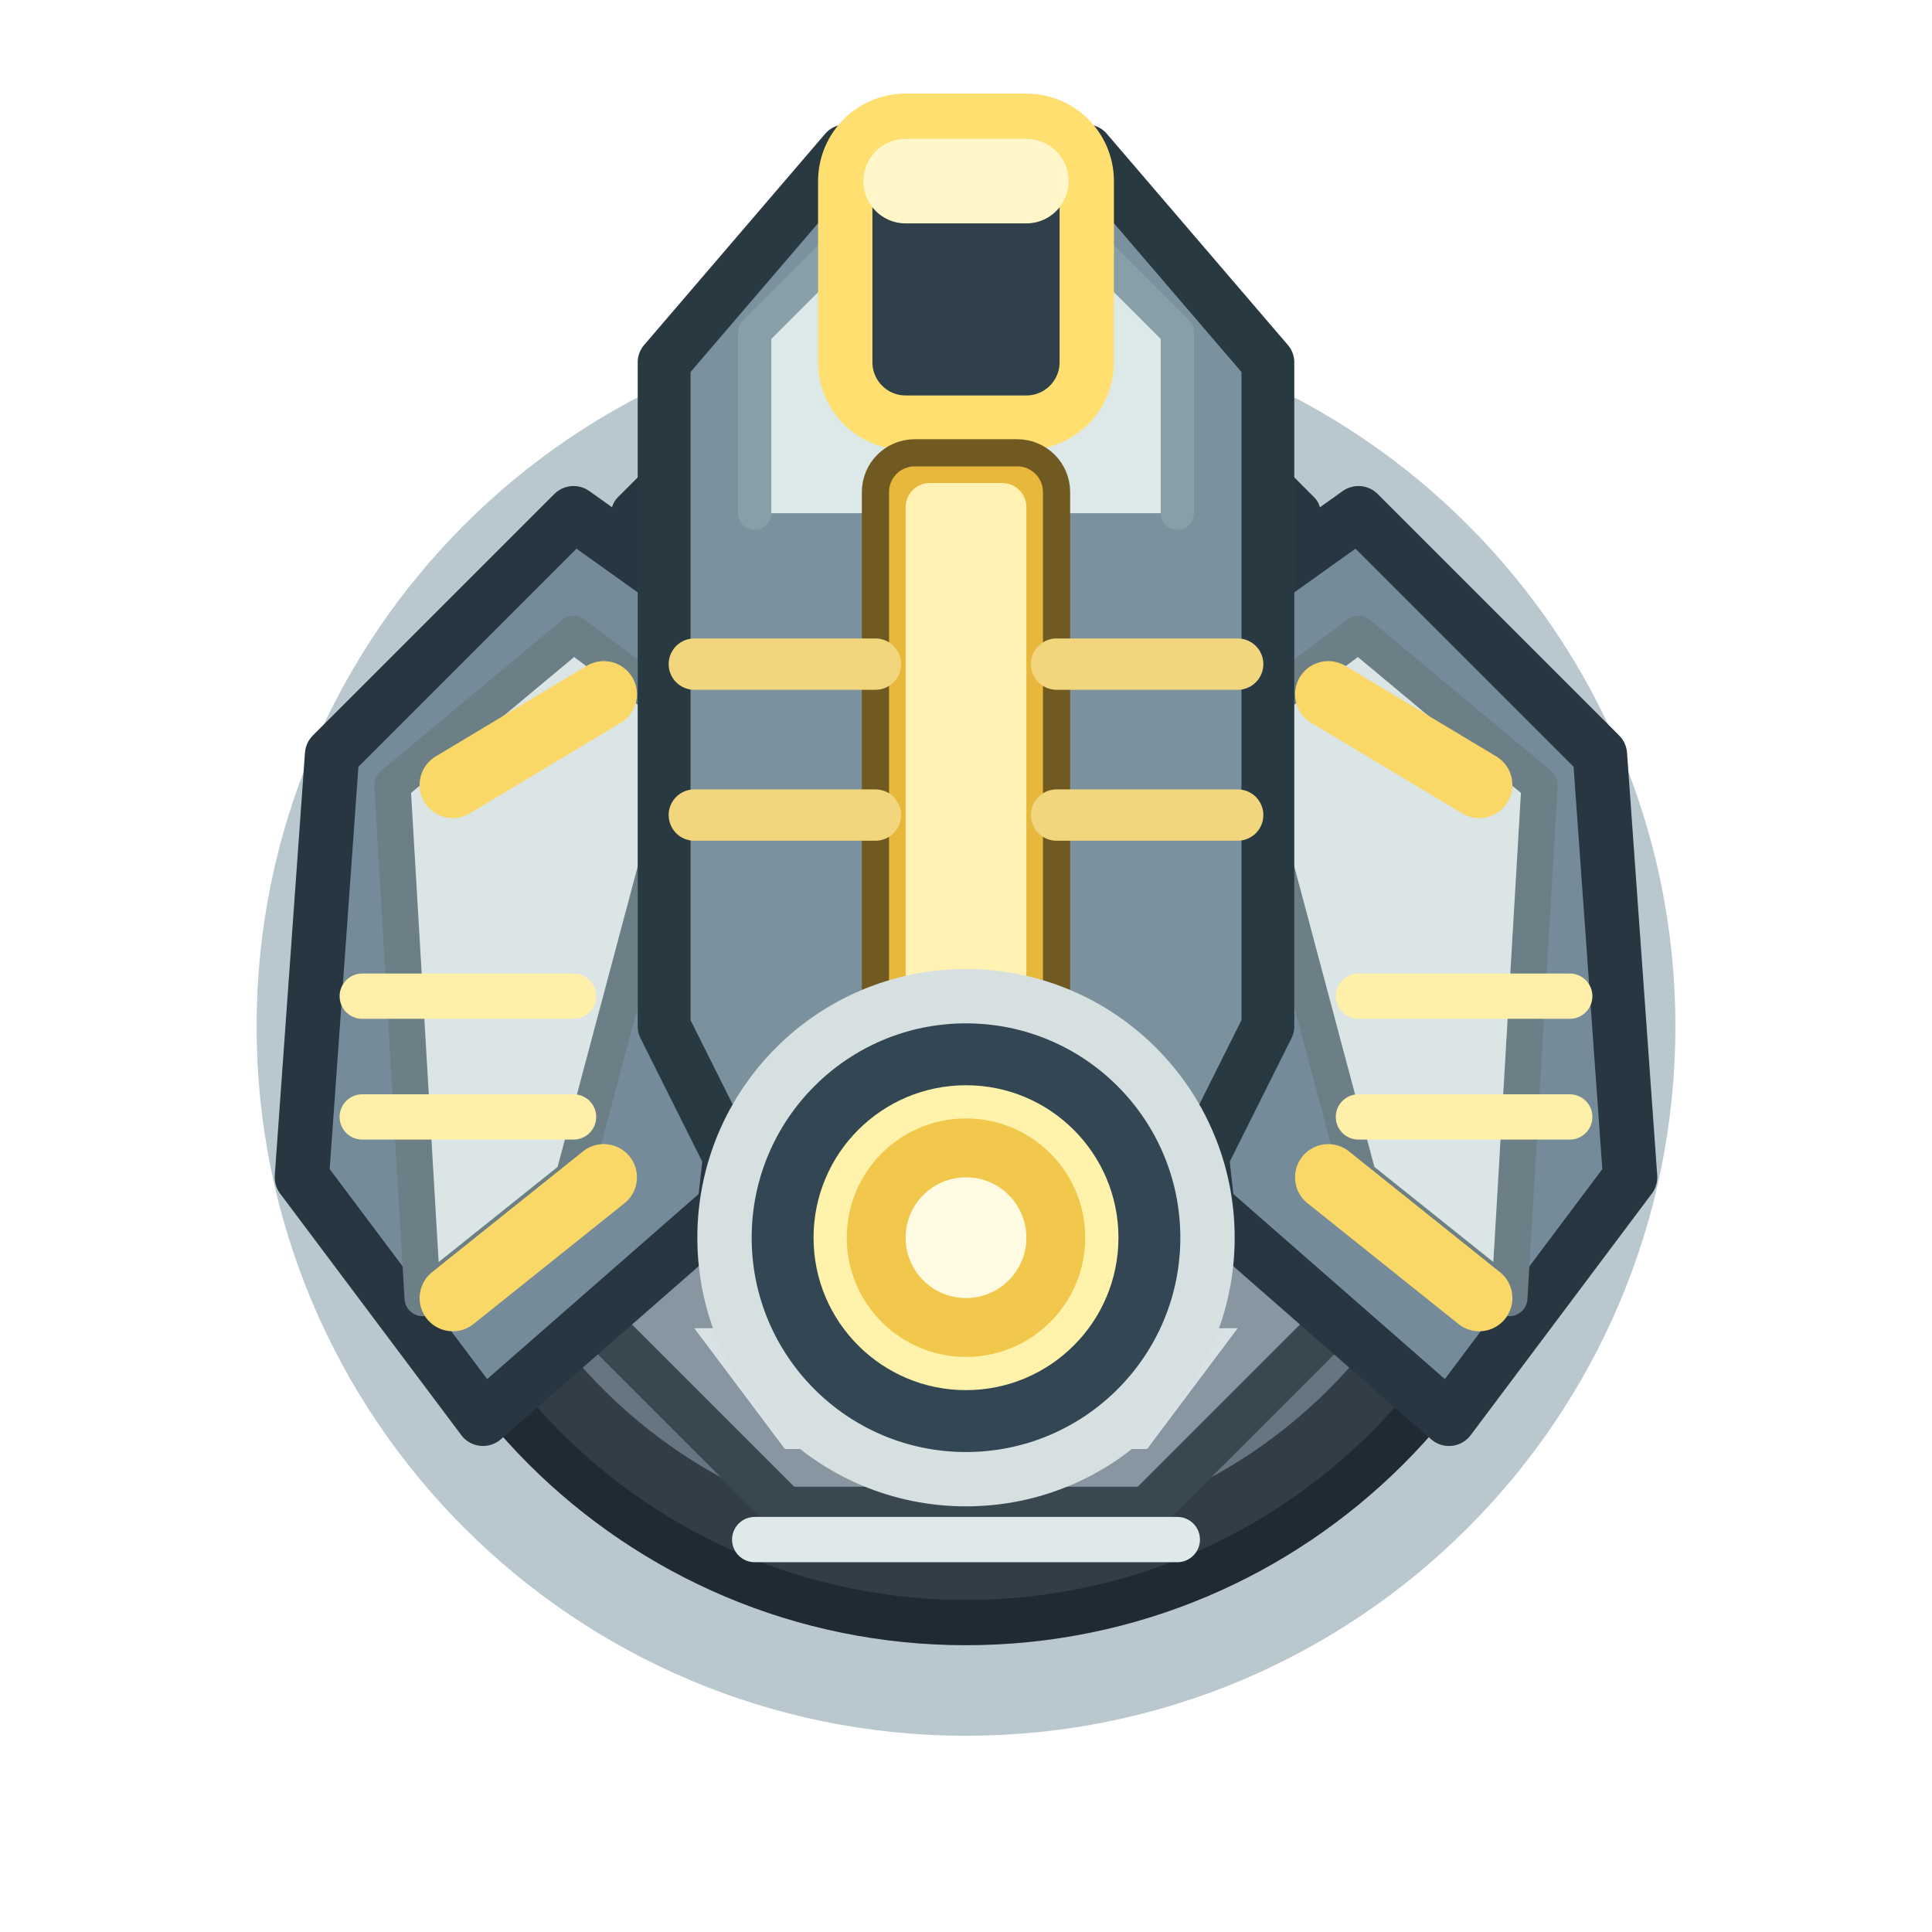
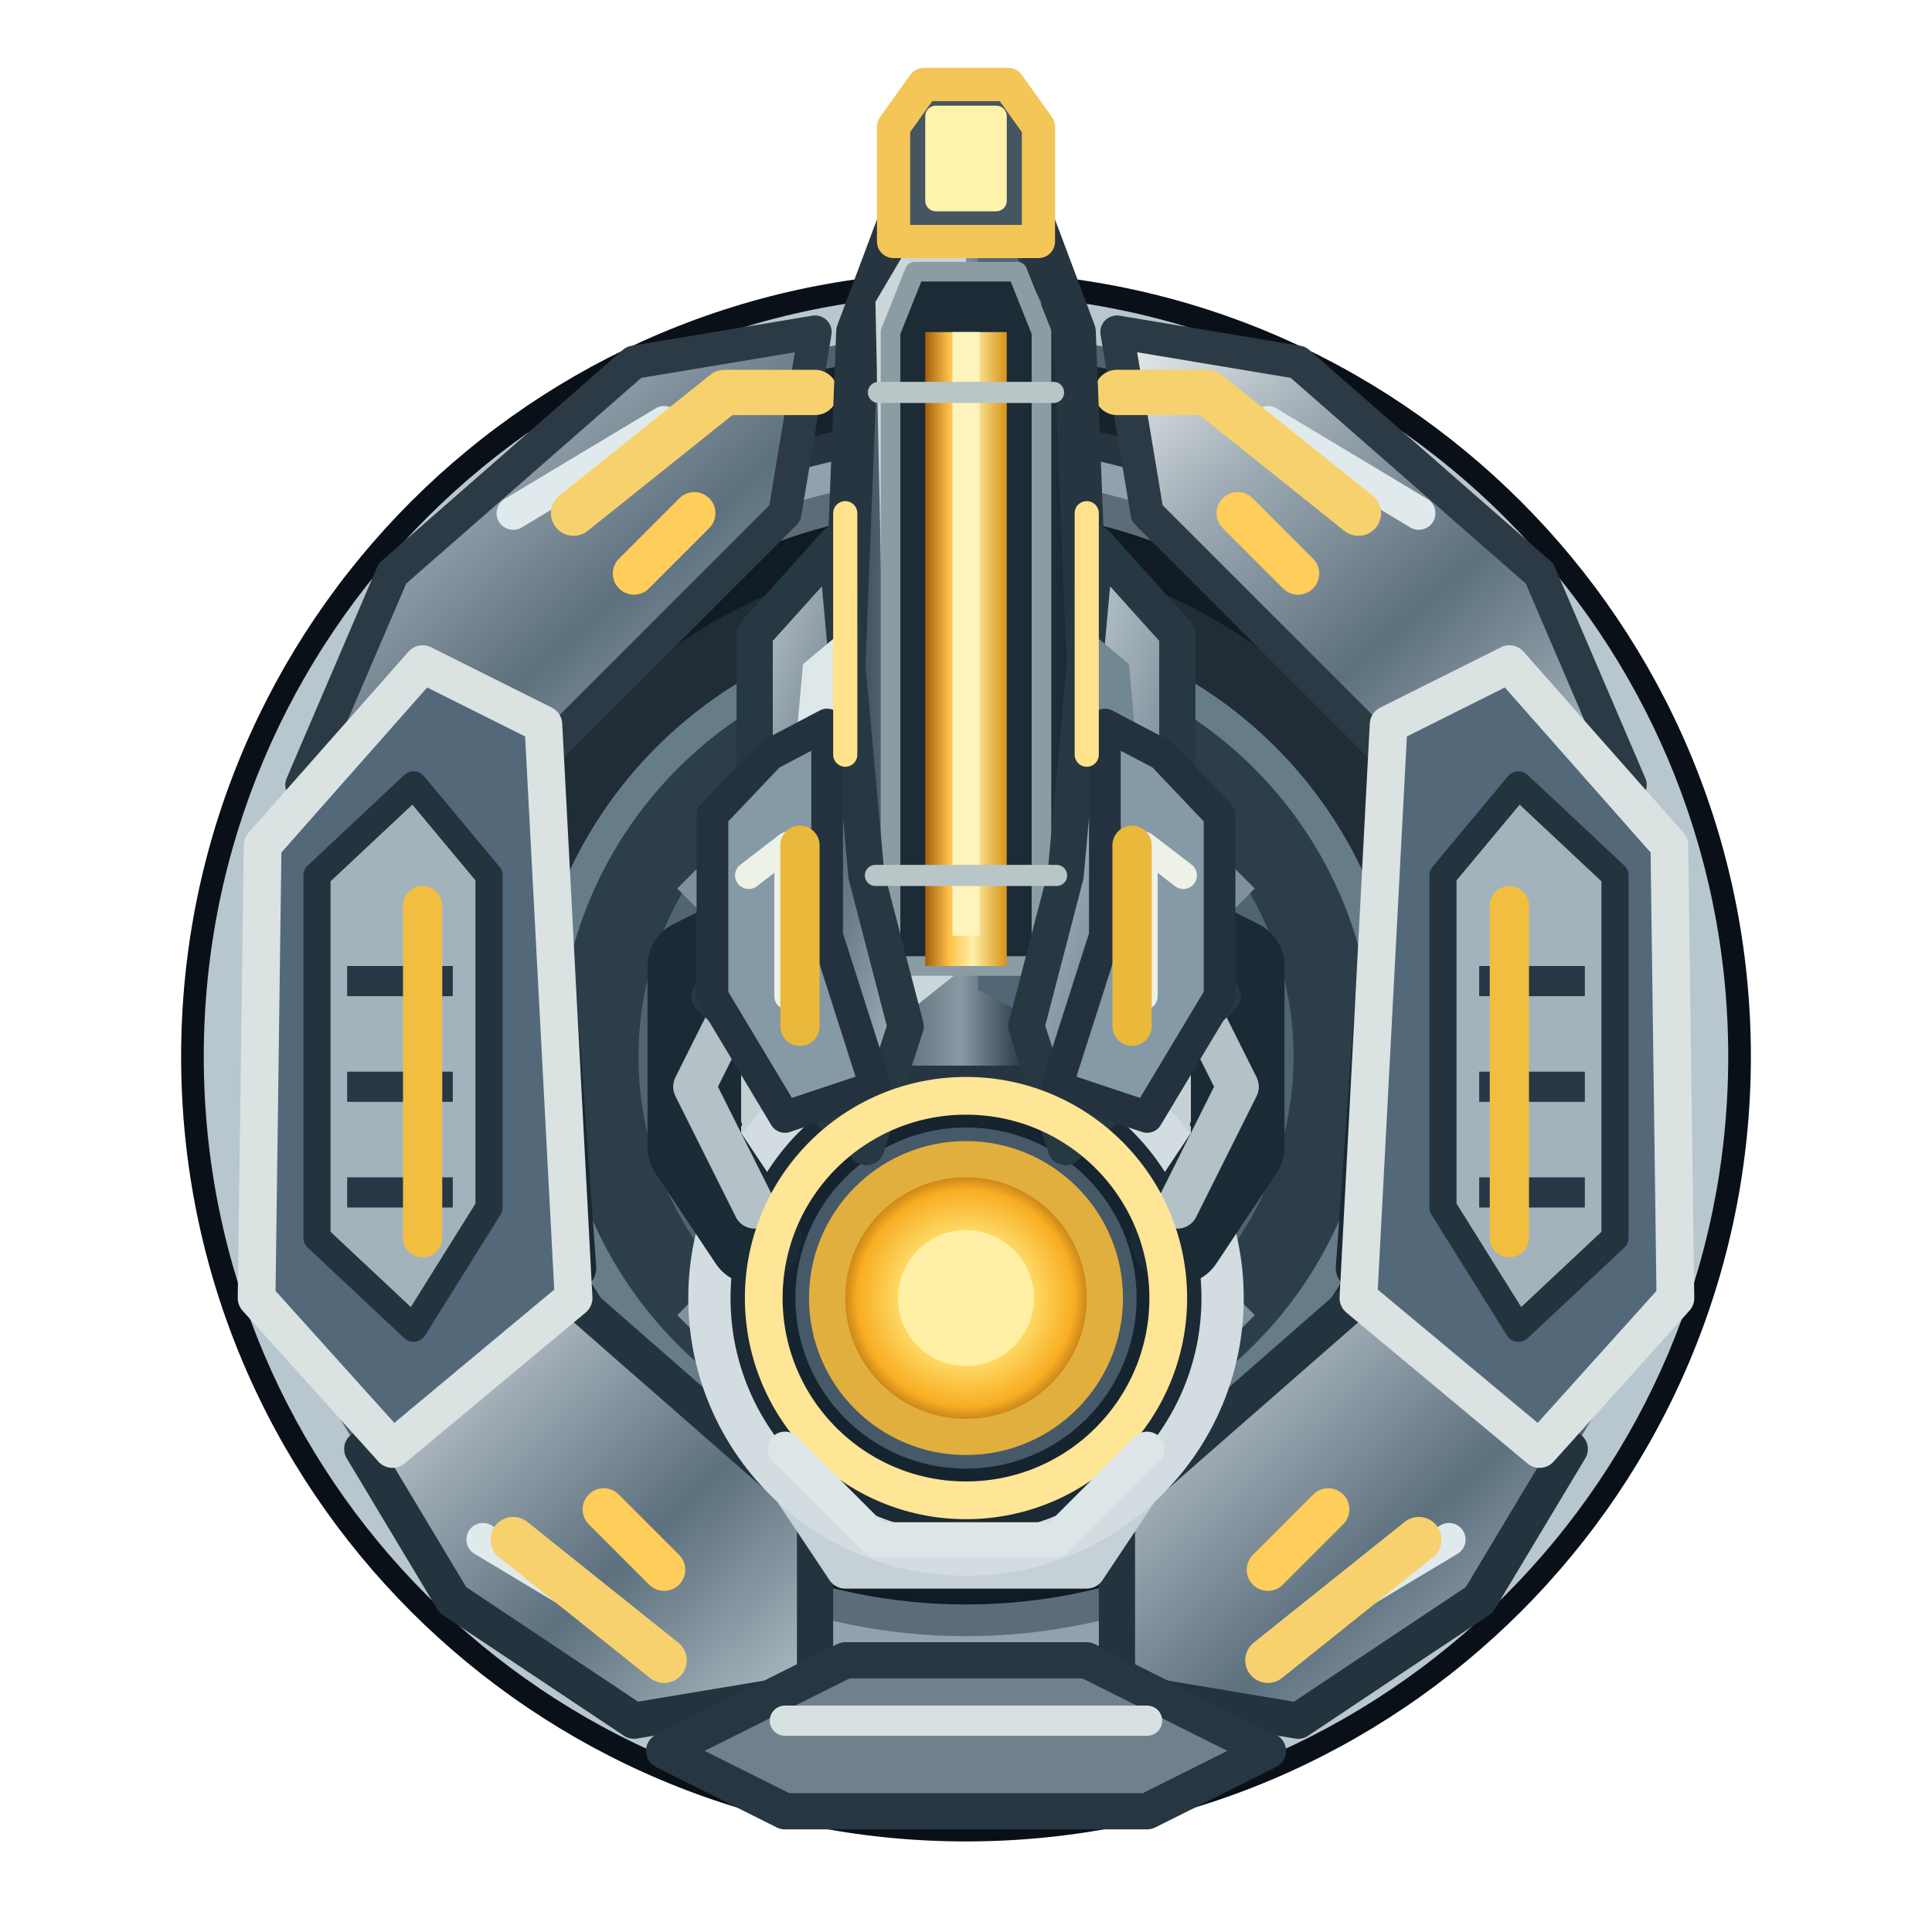
<svg xmlns="http://www.w3.org/2000/svg" width="64" height="64" viewBox="0 0 64 64">
-   <circle cx="32" cy="34" r="22" fill="#202a34" stroke="#b9c7ce" stroke-width="3" />
-   <circle cx="32" cy="34" r="18" fill="#667580" stroke="#313e48" stroke-width="2" />
-   <path d="M14 27l6-6 7 6-3 12-6 6-5-8z M50 27l-6-6-7 6 3 12 6 6 5-8z" fill="#93a1ac" stroke="#3c4954" stroke-width="1.5" />
-   <path d="M15 31l5-5 3 4-2 7-5 3z M49 31l-5-5-3 4 2 7 5 3z" fill="#d2dce0" />
-   <path d="M18 42l8 8h12l8-8-5-5H23z" fill="#8796a1" stroke="#394750" stroke-width="1.5" />
-   <path d="M26 48h12l3-4H23z" fill="#d8e1e4" />
-   <path d="M23 35V12L29 5h6l6 7v23l-9 8z" fill="#c4d0d6" stroke="#35424c" stroke-width="2" stroke-linejoin="round" />
-   <path d="M26 13l5-6v29l-5-4z" fill="#ecf1f2" />
-   <path d="M37 10l2 4v18l-6 4V7z" fill="#788a97" />
-   <path d="M29 13V7h6v6z" fill="#f5d95b" stroke="#6c601f" stroke-width="1" />
-   <path d="M30 4h4l2 5h-8z" fill="#fff1a1" stroke="#d8a928" stroke-width="1" />
-   <rect x="29.5" y="14" width="5" height="17" rx="1" fill="#e1aa22" />
-   <rect x="30.5" y="15" width="3" height="14" rx="0.5" fill="#fff2a3" />
-   <path d="M23 20h4v3h-4z M37 20h4v3h-4z M25 35l7 5 7-5" fill="#f1c843" stroke="#70571e" stroke-width="1" />
-   <circle cx="32" cy="41" r="5" fill="#37444f" stroke="#d2dde1" stroke-width="1.5" />
-   <circle cx="32" cy="41" r="2.7" fill="#f1cd49" />
-   <circle cx="32" cy="41" r="1.2" fill="#fff5bd" />
-   <path d="M13 33h5M46 33h5" stroke="#ffda57" stroke-width="2" stroke-linecap="round" />
+   <defs>
+     <linearGradient id="silver" x1="0" y1="0" x2="1" y2="1">
+       <stop offset="0" stop-color="#edf2f1" />
+       <stop offset=".28" stop-color="#9eabb4" />
+       <stop offset=".6" stop-color="#5d707e" />
+       <stop offset="1" stop-color="#b8c5cb" />
+     </linearGradient>
+     <linearGradient id="edge" x1="0" y1="0" x2="1" y2="1">
+       <stop offset="0" stop-color="#d8e1e5" />
+       <stop offset=".52" stop-color="#82939e" />
+       <stop offset="1" stop-color="#485c69" />
+     </linearGradient>
+     <linearGradient id="darkRail" x1="0" y1="0" x2="1" y2="0">
+       <stop offset="0" stop-color="#2d3d4a" />
+       <stop offset=".48" stop-color="#899aa4" />
+       <stop offset=".72" stop-color="#273743" />
+       <stop offset="1" stop-color="#111f29" />
+     </linearGradient>
+     <linearGradient id="amber" x1="0" y1="0" x2="1" y2="0">
+       <stop offset="0" stop-color="#a45f0b" />
+       <stop offset=".3" stop-color="#ffc34b" />
+       <stop offset=".58" stop-color="#fff0a8" />
+       <stop offset="1" stop-color="#d89316" />
+     </linearGradient>
+     <radialGradient id="reactor">
+       <stop offset="0" stop-color="#fff7cc" />
+       <stop offset=".42" stop-color="#ffe373" />
+       <stop offset=".78" stop-color="#f8ad22" />
+       <stop offset="1" stop-color="#8b500c" />
+     </radialGradient>
+   </defs>
+   <g stroke-linejoin="round">
+     <circle cx="32" cy="35" r="26" fill="#0a1017" />
+     <circle cx="32" cy="35" r="24.6" fill="#53616d" stroke="#b8c6cd" stroke-width="1.3" />
+     <circle cx="32" cy="35" r="22.2" fill="#263540" stroke="#17222c" stroke-width="2.1" />
+     <circle cx="32" cy="35" r="19.7" fill="#5c6d79" stroke="#91a2ad" stroke-width="1" />
+     <circle cx="32" cy="35" r="17.4" fill="#202d37" stroke="#101b23" stroke-width="1.5" />
+     <circle cx="32" cy="35" r="14" fill="#2d3e4b" stroke="#677c89" stroke-width="1" />
+     <circle cx="32" cy="35" r="10.2" fill="#101c26" stroke="#516570" stroke-width="1.3" />
+     <path d="M10 26L13 19L21 12L27 11L26 17L17 26Z" fill="url(#silver)" stroke="#2c3a45" stroke-width="1.1" />
+     <path d="M54 26L51 19L43 12L37 11L38 17L47 26Z" fill="url(#silver)" stroke="#2c3a45" stroke-width="1.1" />
+     <path d="M9 29L13 25L18 28L19 42L14 46L9 42Z" fill="url(#edge)" stroke="#192832" stroke-width="1.5" />
+     <path d="M55 29L51 25L46 28L45 42L50 46L55 42Z" fill="url(#edge)" stroke="#192832" stroke-width="1.5" />
+     <path d="M12 48L19 43L27 50L27 56L21 57L15 53Z" fill="url(#silver)" stroke="#24343f" stroke-width="1.2" />
+     <path d="M52 48L45 43L37 50L37 56L43 57L49 53Z" fill="url(#silver)" stroke="#24343f" stroke-width="1.2" />
+     <path d="M28 55H36L42 58L38 60H26L22 58Z" fill="#70818d" stroke="#263743" stroke-width="1.2" />
+     <path d="M12 29L14 27L17 30V41L14 44L12 41Z M52 29L50 27L47 30V41L50 44L52 41Z" fill="#394a57" />
+     <path d="M17 17L22 14M47 17L42 14M16 51L21 54M48 51L43 54" stroke="#e0eaec" stroke-width="1.1" stroke-linecap="round" />
+     <path d="M17 32V38M47 32V38" stroke="#152630" stroke-width="2.5" />
+     <path d="M16.5 34.8V38.1M47.5 34.8V38.1" stroke="#f4bf34" stroke-width="1.9" stroke-linecap="round" />
+     <path d="M21 19L23 17M43 19L41 17M20 50L22 52M44 50L42 52" stroke="#ffcd59" stroke-width="1.4" stroke-linecap="round" />
+     <path d="M28 13H36M26 57H38" stroke="#d7e0e0" stroke-width="1" stroke-linecap="round" />
+     <path d="M23 30L25 28M41 30L39 28M23 43L25 45M41 43L39 45" stroke="#7f929c" stroke-width="1.6" />
+     <circle cx="32" cy="35" r="7.2" fill="#293946" stroke="#c5d0d5" stroke-width="1.1" />
+     <circle cx="32" cy="35" r="4.5" fill="#182731" stroke="#8197a2" stroke-width="1" />
+   </g>
+   <g stroke-linejoin="round">
+     <path d="M8.7 28L14 22L18 24L19 43L13 48L8.5 43Z M55.3 28L50 22L46 24L45 43L51 48L55.5 43Z" fill="#536979" stroke="#dae2e2" stroke-width="1.25" />
+     <path d="M10.5 29L13.7 26L16.2 29V40L13.7 44L10.5 41Z M53.5 29L50.3 26L47.8 29V40L50.3 44L53.5 41Z" fill="#a2b3bc" stroke="#24343f" stroke-width=".9" />
+     <path d="M11.5 32.5H15M11.5 36H15M11.5 39.5H15M49 32.5H52.5M49 36H52.5M49 39.5H52.5" stroke="#263846" stroke-width="1" />
+     <path d="M14 30V41M50 30V41" stroke="#f2be40" stroke-width="1.3" stroke-linecap="round" />
+     <path d="M19 17L24 13H27M45 17L40 13H37M17 51L22 55M47 51L42 55" fill="none" stroke="#f6d16d" stroke-width="1.5" stroke-linecap="round" />
+   </g>
  <g stroke-linejoin="round" stroke-linecap="round">
-     <path d="M11 25L19 17L26 22L24 40L16 47L10 39z M53 25L45 17L38 22L40 40L48 47L54 39z" fill="#758b99" stroke="#273640" stroke-width="1.8" />
-     <path d="M13 26l6-5 4 3-4 15-5 4z M51 26l-6-5-4 3 4 15 5 4z" fill="#dbe5e6" stroke="#6c7e86" stroke-width="1.2" />
-     <path d="M15 26l5-3M49 26l-5-3M15 43l5-4M49 43l-5-4" stroke="#f9d868" stroke-width="2.2" />
-     <path d="M12 33h7M45 33h7M12 37h7M45 37h7" stroke="#fff0a9" stroke-width="1.5" />
-     <path d="M21 17l7-7h8l7 7-3 7H24z" fill="#627984" stroke="#263742" stroke-width="1.5" />
-     <path d="M23 15l7-5h4l7 5" fill="none" stroke="#eed577" stroke-width="1.8" />
-     <path d="M22 34V12L28 5H36L42 12V34L39 40H25z" fill="#7b919e" stroke="#293942" stroke-width="1.75" />
-     <path d="M25 17V11l5-5h4l5 5v6" fill="#dde8e9" stroke="#899fa7" stroke-width="1.1" />
-     <rect x="28" y="4" width="8" height="10" rx="2" fill="#2f404b" stroke="#ffdf70" stroke-width="1.8" />
-     <path d="M30 6h4" stroke="#fff6ca" stroke-width="2.8" />
-     <rect x="29" y="15" width="6" height="19" rx="1.3" fill="#e8b83c" stroke="#705a21" stroke-width=".9" />
-     <rect x="30" y="16" width="4" height="17" rx=".8" fill="#fff2b2" />
-     <path d="M23 22h6M35 22h6M23 27h6M35 27h6" stroke="#f2d67e" stroke-width="1.7" />
-     <circle cx="32" cy="41" r="8" fill="#334653" stroke="#d7e0e1" stroke-width="1.8" />
-     <circle cx="32" cy="41" r="4.5" fill="#f1c84b" stroke="#fff2aa" stroke-width="1.1" />
-     <circle cx="32" cy="41" r="2" fill="#fffbe3" />
-     <path d="M25 51h14" stroke="#dfe9e9" stroke-width="1.5" />
+     <path d="M24 39L28 34H36L40 39V46L36 52H28L24 46Z" fill="#304451" stroke="#c5d1d6" stroke-width="1.25" />
+     <path d="M26 40L30 36H34L38 40V47L35 50H29L26 47Z" fill="#647780" stroke="#1b2b35" stroke-width="1" />
+     <circle cx="32" cy="43" r="8.5" fill="#1b2a34" stroke="#d2dce1" stroke-width="1.4" />
+     <circle cx="32" cy="43" r="6.2" fill="#465968" stroke="#15242f" stroke-width="1.1" />
+     <circle cx="32" cy="43" r="4.6" fill="url(#reactor)" stroke="#e1af3e" stroke-width="1.2" />
+     <circle cx="32" cy="43" r="2.25" fill="#fff0a5" />
+     <path d="M25 41L23 38L23 32L27 30L30 35M39 41L41 38L41 32L37 30L34 35" fill="none" stroke="#1b2b35" stroke-width="3.1" />
+     <path d="M25 40L23 36L25 32M39 40L41 36L39 32" fill="none" stroke="#b4c2c7" stroke-width="1.4" />
+     <path d="M27.6 31.5L28.4 11L29.9 7H34.1L35.6 11L36.4 31.5L34.5 36H29.5Z" fill="url(#darkRail)" stroke="#263540" stroke-width="1.4" />
+     <path d="M29 10L30.3 7.8H32V32L29.5 34Z" fill="#cbd6d9" />
+     <path d="M34.5 10L33.4 8H32.4V32.8L34.7 34Z" fill="#516775" />
+     <path d="M29.5 11L30.3 9H33.7L34.5 11V32H29.5Z" fill="#1c2b35" stroke="#8c9ca3" stroke-width=".65" />
+     <path d="M30.65 11H33.35V32H30.65Z" fill="url(#amber)" />
+     <path d="M31.55 11H32.45V31H31.55Z" fill="#fff3be" />
+     <path d="M27.7 18L25 21V31L23.5 33L28.7 38L30 34L28.7 29Z" fill="url(#silver)" stroke="#263943" stroke-width="1.2" />
+     <path d="M36.3 18L39 21V31L40.5 33L35.3 38L34 34L35.3 29Z" fill="url(#edge)" stroke="#263943" stroke-width="1.2" />
+     <path d="M26.6 22L27.8 21V30L25.7 32Z" fill="#dfe8e8" />
+     <path d="M37.4 22L36.2 21V30L38.3 32Z" fill="#718792" />
+     <path d="M26.6 33L28.3 35M37.4 33L35.7 35" stroke="#f6c34b" stroke-width="1.6" stroke-linecap="round" />
+     <path d="M29.6 8V4.2L30.6 2.8H33.4L34.4 4.2V8Z" fill="#465660" stroke="#f4c557" stroke-width="1.1" />
+     <rect x="30.65" y="3.5" width="2.7" height="3.5" rx=".35" fill="#fff3ac" />
+     <path d="M29.1 13H34.9M29 29H35" stroke="#b9c6c7" stroke-width=".7" />
+   </g>
+   <g stroke-linejoin="round" stroke-linecap="round">
+     <path d="M25.5 25L23.6 27V33L26 37L29 36L27.4 31V24Z M38.5 25L40.4 27V33L38 37L35 36L36.6 31V24Z" fill="#8599a6" stroke="#23323e" stroke-width="1.05" />
+     <path d="M24.8 29L26.1 28V33M39.2 29L37.9 28V33" fill="none" stroke="#eef1e6" stroke-width=".9" />
+     <path d="M26.5 28V34M37.5 28V34" stroke="#eab83b" stroke-width="1.3" stroke-linecap="round" />
+     <path d="M28 17V25M36 17V25" stroke="#ffe28b" stroke-width=".8" />
+     <circle cx="32" cy="43" r="6.7" fill="none" stroke="#ffe596" stroke-width="1.25" />
+     <path d="M26 48L29 51H35L38 48" fill="none" stroke="#dce6e6" stroke-width="1.15" />
  </g>
</svg>
